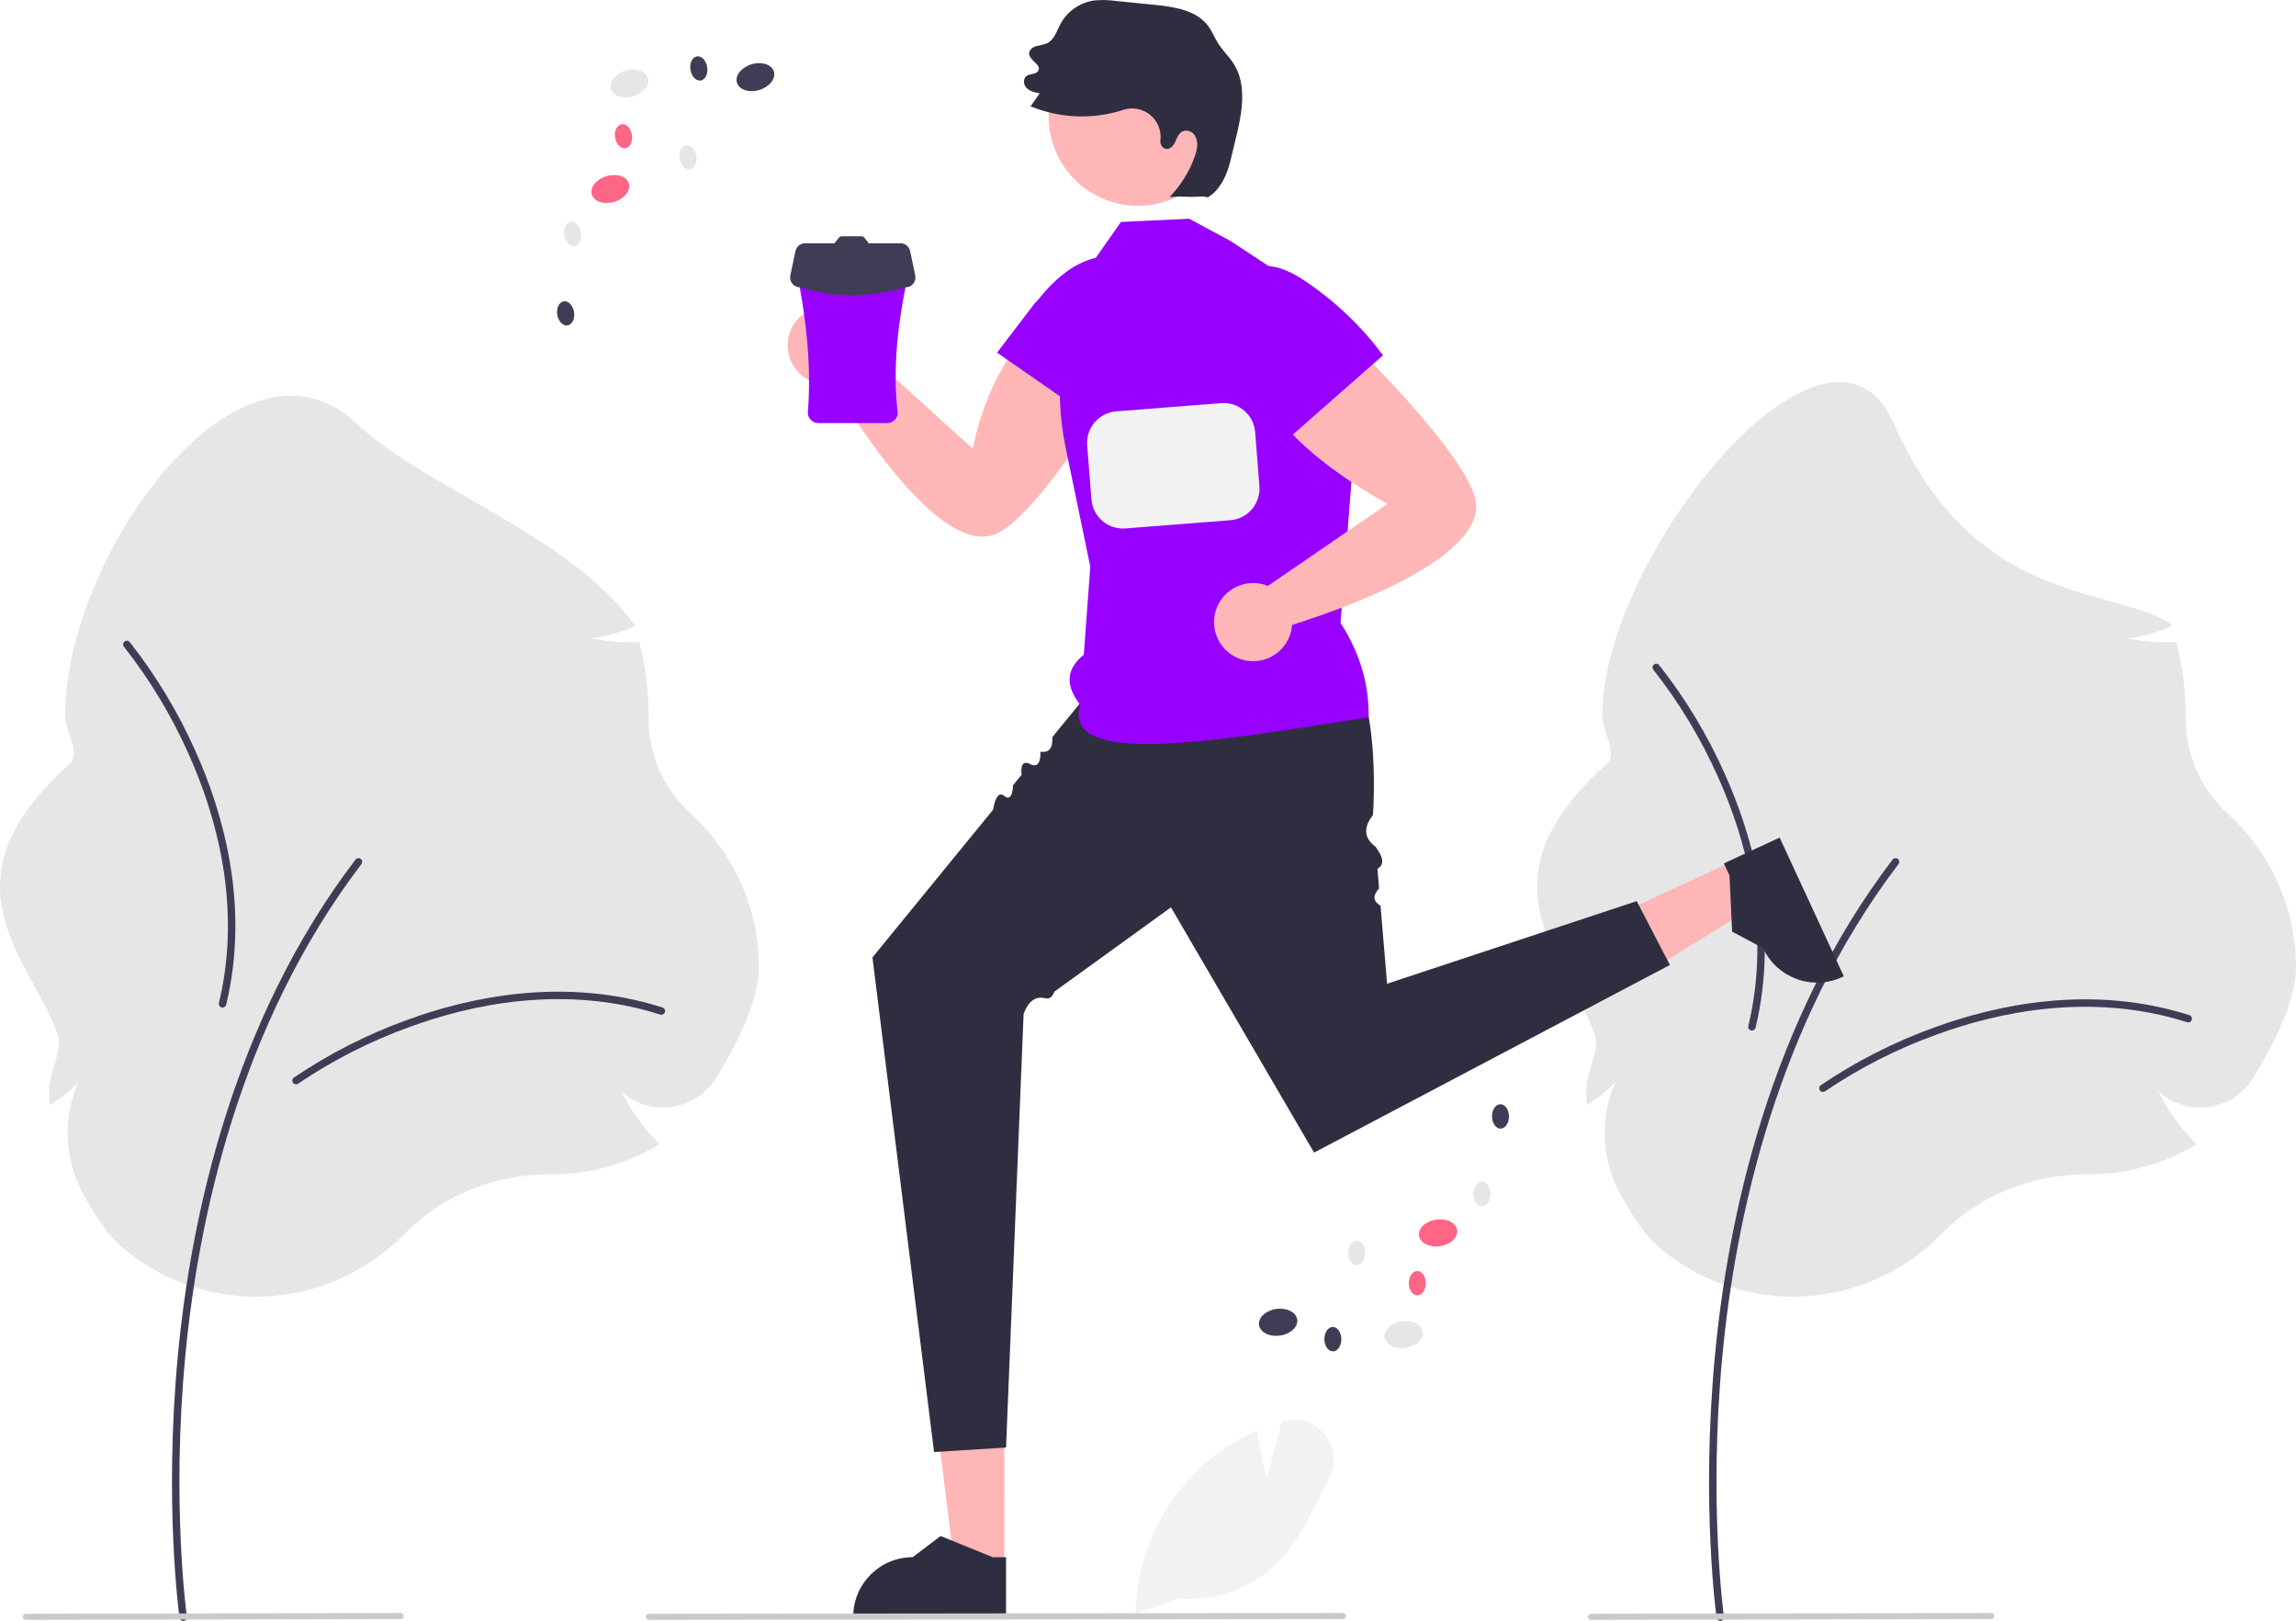
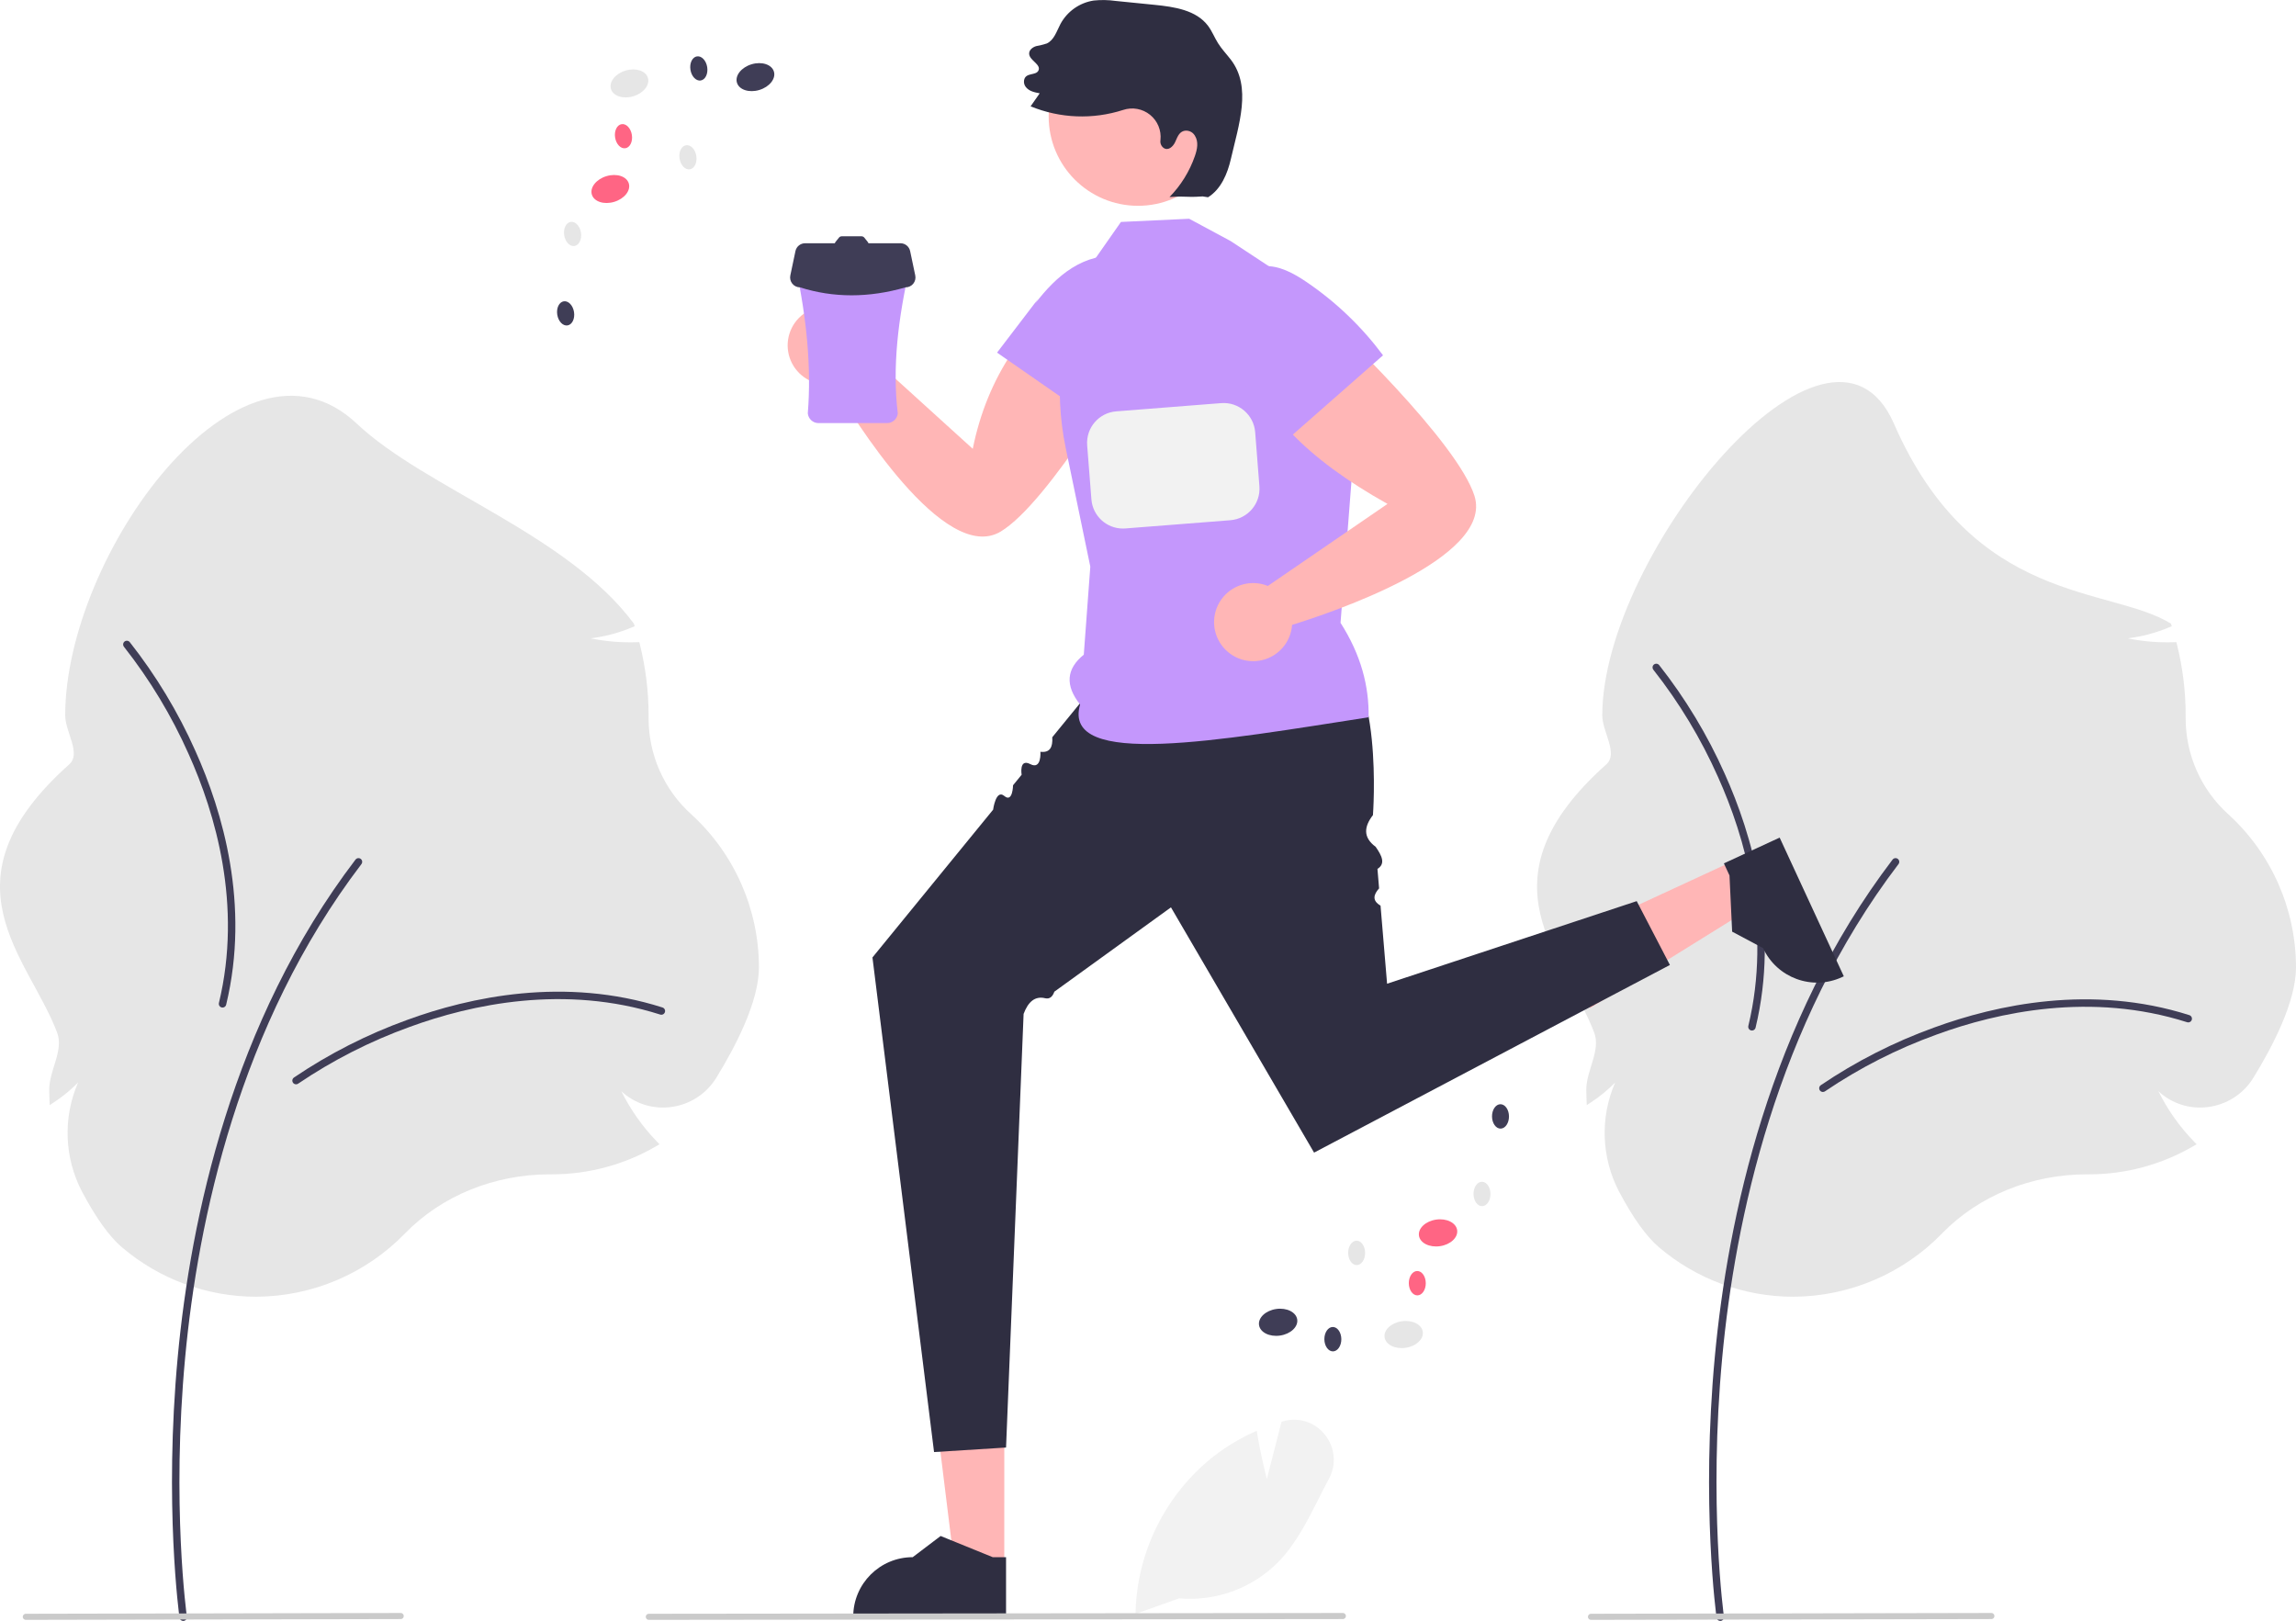
<svg xmlns="http://www.w3.org/2000/svg" data-name="Layer 1" width="899.238" height="634.838" viewBox="0 0 899.238 634.838">
  <path d="M262.541,640.287a81.057,81.057,0,0,1-52.681-19.453c-4.897-4.192-10.116-11.48-15.509-21.661a49.536,49.536,0,0,1-1.571-42.765,56.842,56.842,0,0,1-9.387,7.699l-1.716,1.142-.099-2.058c-.065-1.338-.098-2.672-.098-3.965,0-7.616,5.76-15.344,3.104-22.383-11.196-29.669-46.709-59.154,4.759-105.072,4.761-4.248-1.599-12.74-1.599-19.167,0-62.982,68.432-157.46,114.243-114.221,26.74,25.239,82.452,43.168,108.464,78.274l.344,1.04-1.015.411a61.223,61.223,0,0,1-16.267,4.327,77.569,77.569,0,0,0,18.138,1.52l.944-.033.23.917a114.743,114.743,0,0,1,3.406,27.766l-.004,1.012a50.592,50.592,0,0,0,16.713,37.723,81.244,81.244,0,0,1,26.506,59.951c0,13.352-9.075,30.879-16.688,43.231A24.445,24.445,0,0,1,424.812,566.016a23.873,23.873,0,0,1-19.267-6.224,78.949,78.949,0,0,0,13.923,19.711l1.039,1.07-1.29.751a80.998,80.998,0,0,1-40.832,11.027l-.84-.002c-21.782,0-42.457,8.438-56.724,23.152A81.673,81.673,0,0,1,262.541,640.287Z" transform="translate(-162.2069 -132.4272)" fill="#e6e6e6" />
  <path d="M233.956,767.265a1.458,1.458,0,0,1-1.441-1.252c-.062-.435-6.128-44.187-.68-102.335,5.032-53.701,21.19-131.05,69.594-194.575a1.458,1.458,0,1,1,2.319,1.767c-47.986,62.977-64.014,139.758-69.011,193.08-5.417,57.81.602,101.221.664,101.652a1.459,1.459,0,0,1-1.445,1.663Z" transform="translate(-162.2069 -132.4272)" fill="#3f3d56" />
  <path d="M278.153,557.1a1.458,1.458,0,0,1-.858-2.637,200.92,200.92,0,0,1,44.356-22.58c24.472-8.959,61.686-17.082,99.996-4.889a1.458,1.458,0,1,1-.884,2.778c-37.526-11.942-74.065-3.954-98.11,4.849a197.62,197.62,0,0,0-43.645,22.2A1.452,1.452,0,0,1,278.153,557.1Z" transform="translate(-162.2069 -132.4272)" fill="#3f3d56" />
  <path d="M864.541,640.287a81.057,81.057,0,0,1-52.681-19.453c-4.897-4.192-10.116-11.48-15.509-21.661a49.536,49.536,0,0,1-1.571-42.765,56.842,56.842,0,0,1-9.387,7.699l-1.716,1.142-.099-2.058c-.065-1.338-.098-2.672-.098-3.965,0-7.616,5.76-15.344,3.104-22.383-11.196-29.669-46.709-59.154,4.759-105.072,4.761-4.248-1.599-12.74-1.599-19.167,0-62.982,89.015-171.942,114.243-114.221,31.113,71.185,84.717,63.571,108.464,78.274l.344,1.04-1.015.411a61.223,61.223,0,0,1-16.267,4.327,77.569,77.569,0,0,0,18.138,1.52l.944-.033.23.917a114.743,114.743,0,0,1,3.406,27.766l-.004,1.012a50.592,50.592,0,0,0,16.713,37.723,81.244,81.244,0,0,1,26.506,59.951c0,13.352-9.075,30.879-16.688,43.231a24.445,24.445,0,0,1-17.945,11.494,23.873,23.873,0,0,1-19.267-6.224,78.949,78.949,0,0,0,13.923,19.711l1.039,1.07-1.29.751a80.998,80.998,0,0,1-40.832,11.027l-.84-.002c-21.782,0-42.457,8.438-56.724,23.152A81.673,81.673,0,0,1,864.541,640.287Z" transform="translate(-162.2069 -132.4272)" fill="#e6e6e6" />
  <path d="M835.956,767.265a1.458,1.458,0,0,1-1.441-1.252c-.062-.435-6.128-44.187-.68-102.335,5.032-53.701,21.19-131.05,69.594-194.575a1.458,1.458,0,1,1,2.319,1.767c-47.986,62.977-64.014,139.758-69.011,193.08-5.417,57.81.602,101.221.664,101.652a1.459,1.459,0,0,1-1.445,1.663Z" transform="translate(-162.2069 -132.4272)" fill="#3f3d56" />
  <path d="M876.153,560.1a1.458,1.458,0,0,1-.858-2.637,200.92,200.92,0,0,1,44.356-22.58c24.472-8.959,61.686-17.082,99.996-4.889a1.458,1.458,0,1,1-.884,2.778c-37.526-11.942-74.065-3.954-98.11,4.849a197.62,197.62,0,0,0-43.645,22.2A1.452,1.452,0,0,1,876.153,560.1Z" transform="translate(-162.2069 -132.4272)" fill="#3f3d56" />
  <path d="M809.433,393.925a1.458,1.458,0,0,1,2.568-1.046,200.921,200.921,0,0,1,25.715,42.615c10.698,23.763,21.48,60.295,12.077,99.384a1.458,1.458,0,1,1-2.834-.682c9.209-38.288-1.39-74.157-11.902-97.506a197.62,197.62,0,0,0-25.286-41.933A1.452,1.452,0,0,1,809.433,393.925Z" transform="translate(-162.2069 -132.4272)" fill="#3f3d56" />
  <path d="M210.433,384.925a1.458,1.458,0,0,1,2.568-1.046,200.921,200.921,0,0,1,25.715,42.615c10.698,23.763,21.48,60.295,12.077,99.384a1.458,1.458,0,1,1-2.834-.682c9.209-38.288-1.39-74.157-11.902-97.506a197.62,197.62,0,0,0-25.286-41.933A1.452,1.452,0,0,1,210.433,384.925Z" transform="translate(-162.2069 -132.4272)" fill="#3f3d56" />
  <path d="M612.807,237.555a15.666,15.666,0,0,0-25.187,3.852c-23.719,16.508-38.756,38.626-44.43,66.798l-42.079-38.178a15.297,15.297,0,1,0-12.64,12.759c7.725,13.112,43.555,71.097,65.669,57.821,18.588-11.159,51.598-66.446,61.296-84.782A15.668,15.668,0,0,0,612.807,237.555Z" transform="translate(-162.2069 -132.4272)" fill="#ffb6b6" />
-   <path d="M614.152,262.874c2.113-5.727,3.806-12.04,1.974-17.863-2.015-6.404-8.206-10.989-14.827-12.105s-13.501.881-19.193,4.441c-5.692,3.56-10.321,8.588-14.434,13.894l1.101-1.753q-8.031,10.522-16.062,21.043,20.384,14.162,40.768,28.324A124.358,124.358,0,0,0,614.152,262.874Z" transform="translate(-162.2069 -132.4272)" fill="#9800ff" />
+   <path d="M614.152,262.874c2.113-5.727,3.806-12.04,1.974-17.863-2.015-6.404-8.206-10.989-14.827-12.105s-13.501.881-19.193,4.441c-5.692,3.56-10.321,8.588-14.434,13.894l1.101-1.753q-8.031,10.522-16.062,21.043,20.384,14.162,40.768,28.324A124.358,124.358,0,0,0,614.152,262.874Z" transform="translate(-162.2069 -132.4272)" fill="#c497fc" />
  <polygon points="393.337 613.616 373.873 613.615 364.613 538.535 393.341 538.536 393.337 613.616" fill="#ffb6b6" />
  <path d="M556.23,766.349l-59.857-.002v-.757A23.299,23.299,0,0,1,519.671,742.292h.001l10.934-8.295,20.4,8.296,5.225 0Z" transform="translate(-162.2069 -132.4272)" fill="#2f2e41" />
  <polygon points="678.864 337.19 687.034 354.856 622.78 394.782 610.72 368.707 678.864 337.19" fill="#ffb6b6" />
  <path d="M859.212,460.469l25.128,54.327-.687.318a23.299,23.299,0,0,1-30.926-11.364l-.001-.001L840.607,497.308l-1.035-21.998-2.194-4.742Z" transform="translate(-162.2069 -132.4272)" fill="#2f2e41" />
  <ellipse cx="408.73" cy="165.097" rx="7.557" ry="5.257" transform="translate(-192.4157 -7.95132) rotate(-16.70778)" fill="#e6e6e6" />
  <ellipse cx="458.074" cy="162.636" rx="7.557" ry="5.257" transform="translate(-189.6248 6.13058) rotate(-16.70778)" fill="#3f3d56" />
  <ellipse cx="401.247" cy="206.449" rx="7.557" ry="5.257" transform="matrix(0.95778, -0.28749, 0.28749, 0.95778, -204.6199, -8.35704)" fill="#ff6584" />
  <ellipse cx="386.456" cy="224.051" rx="3.322" ry="4.776" transform="translate(-192.1118 -70.21136) rotate(-8.86277)" fill="#e6e6e6" />
  <ellipse cx="383.741" cy="255.156" rx="3.322" ry="4.776" transform="translate(-196.9366 -70.25829) rotate(-8.86277)" fill="#3f3d56" />
  <ellipse cx="431.642" cy="194.022" rx="3.322" ry="4.776" transform="matrix(0.98806, -0.15407, 0.15407, 0.98806, -186.9459, -63.60822)" fill="#e6e6e6" />
  <ellipse cx="406.398" cy="185.77" rx="3.322" ry="4.776" transform="translate(-185.9758 -67.5961) rotate(-8.86277)" fill="#ff6584" />
  <ellipse cx="435.903" cy="159.23" rx="3.322" ry="4.776" transform="translate(-181.5346 -63.36712) rotate(-8.86277)" fill="#3f3d56" />
  <ellipse cx="711.963" cy="655.093" rx="7.557" ry="5.257" transform="translate(-249.1094 -23.09257) rotate(-8.27826)" fill="#e6e6e6" />
  <ellipse cx="662.791" cy="650.295" rx="7.557" ry="5.257" transform="translate(-248.9309 -30.22231) rotate(-8.27826)" fill="#3f3d56" />
  <ellipse cx="725.427" cy="615.285" rx="7.557" ry="5.257" transform="translate(-243.2375 -21.56871) rotate(-8.27826)" fill="#ff6584" />
  <ellipse cx="742.638" cy="600.042" rx="3.322" ry="4.776" transform="translate(-166.7229 -126.7946) rotate(-0.43325)" fill="#e6e6e6" />
  <ellipse cx="749.884" cy="569.67" rx="3.322" ry="4.776" transform="translate(-166.493 -126.7407) rotate(-0.43325)" fill="#3f3d56" />
  <ellipse cx="693.539" cy="623.122" rx="3.322" ry="4.776" transform="translate(-166.8988 -127.1652) rotate(-0.43325)" fill="#e6e6e6" />
  <ellipse cx="717.3" cy="634.986" rx="3.322" ry="4.776" transform="matrix(0.99997, -0.00756, 0.00756, 0.99997, -166.9879, -126.9852)" fill="#ff6584" />
  <ellipse cx="684.223" cy="656.914" rx="3.322" ry="4.776" transform="translate(-167.1546 -127.2347) rotate(-0.43325)" fill="#3f3d56" />
  <path d="M586.157,406.683,574.327,421.17c.269,3.924-.968,6.166-4.642,5.684,0,0,.548,7.184-3.953,4.841s-3.398,4.161-3.398,4.161L558.971,439.975s-.105,7.006-3.423,4.192-4.381,5.366-4.381,5.366l-4.221,5.17L503.907,507.408l24.126,193.714,28.198-1.77,6.873-169.825c1.753-4.683,4.414-7.136,8.482-6.134,1.822.399,2.888-.697,3.559-2.573l3.242-2.344,42.433-30.684,56.05,96.058L816.231,510.353l-13-25-97.768,32.346-2.564-30.587c-3.341-1.945-2.779-4.27-.566-6.756l-.64-7.632c3.315-2.034,1.672-5.258-.726-8.664-5.007-3.697-4.516-7.909-1.039-12.399,0,0,4.392-57.452-16.898-65.379S586.157,406.683,586.157,406.683Z" transform="translate(-162.2069 -132.4272)" fill="#2f2e41" />
-   <path d="M627.95,218.101,601.231,219.352l-14,20,0,0a111.047,111.047,0,0,0-7.641,68.494l9.641,46.506-2.554,34.486c-6.844,5.521-7.413,12.013-1.446,19.514-7.347,25.35,55.172,13.941,113,5,.2-12.078-2.93-24.376-11-37l7.781-100.757L666.231,241.352l-22.028-14.507Z" transform="translate(-162.2069 -132.4272)" fill="#9800ff" />
+   <path d="M627.95,218.101,601.231,219.352l-14,20,0,0a111.047,111.047,0,0,0-7.641,68.494l9.641,46.506-2.554,34.486c-6.844,5.521-7.413,12.013-1.446,19.514-7.347,25.35,55.172,13.941,113,5,.2-12.078-2.93-24.376-11-37l7.781-100.757L666.231,241.352l-22.028-14.507Z" transform="translate(-162.2069 -132.4272)" fill="#c497fc" />
  <path d="M652.955,245.737a15.666,15.666,0,0,0-2.067,25.396c3.224,20.916,23.248,41.065,54.737,58.65l-46.861,32.128a15.297,15.297,0,1,0,9.496,15.244c14.541-4.489,79.231-25.965,71.42-50.546-6.566-20.662-52.739-65.544-68.341-79.213A15.668,15.668,0,0,0,652.955,245.737Z" transform="translate(-162.2069 -132.4272)" fill="#ffb6b6" />
  <path d="M601.994,339.432a12.392,12.392,0,0,1-12.332-11.422l-1.659-21.155a12.39,12.39,0,0,1,11.383-13.321l41.094-3.223a12.39,12.39,0,0,1,13.32,11.383l1.659,21.155a12.39,12.39,0,0,1-11.383,13.321l-41.094,3.223Q602.486,339.432,601.994,339.432Z" transform="translate(-162.2069 -132.4272)" fill="#f2f2f2" />
  <circle cx="445.701" cy="45.618" r="34.984" fill="#ffb6b6" />
  <path d="M644.257,155.781c-1.658-2.152-3.555-4.128-4.999-6.43-1.39-2.216-2.339-4.703-3.906-6.797-4.634-6.194-13.25-7.461-20.947-8.232q-7.624-.764-15.247-1.528a35.253,35.253,0,0,0-8.62-.156,17.892,17.892,0,0,0-13.002,9.188c-1.489,2.818-2.484,6.329-5.387,7.644a34.81,34.81,0,0,1-4.173,1.037c-1.372.425-2.751,1.521-2.699,2.957.095,2.658,4.784,4.179,3.64,6.58-1.01,2.12-5.057.616-5.631,3.817a3.364,3.364,0,0,0,.672,2.636c1.305,1.671,3.446,2.106,5.453,2.475l-3.565,5.098a52.765,52.765,0,0,0,36.265,1.408,11.155,11.155,0,0,1,14.599,11.788l-.016.145a3.127,3.127,0,0,0,1.255,2.954c1.809,1.229,3.646-.495,4.467-2.202.834-1.736,1.388-3.842,3.407-4.45a3.924,3.924,0,0,1,4.345,1.82c1.57,2.464.925,5.404.022,8.012a43.261,43.261,0,0,1-9.937,16.053c7.601-.503,5.377.259,12.978-.244l2.12.33c5.086-3.173,7.607-9.21,8.948-15.053C647.34,181.375,652.556,166.553,644.257,155.781Z" transform="translate(-162.2069 -132.4272)" fill="#2f2e41" />
-   <path d="M673.919,242.873c-5.052-3.427-10.773-6.587-16.866-6.208-6.701.418-12.639,5.326-15.312,11.484s-2.389,13.317-.301,19.697,5.856,12.082,10.019,17.349l-1.437-1.49q8.284,10.324,16.568,20.647,18.645-16.385,37.289-32.769A124.358,124.358,0,0,0,673.919,242.873Z" transform="translate(-162.2069 -132.4272)" fill="#9800ff" />
+   <path d="M673.919,242.873c-5.052-3.427-10.773-6.587-16.866-6.208-6.701.418-12.639,5.326-15.312,11.484s-2.389,13.317-.301,19.697,5.856,12.082,10.019,17.349l-1.437-1.49q8.284,10.324,16.568,20.647,18.645-16.385,37.289-32.769A124.358,124.358,0,0,0,673.919,242.873Z" transform="translate(-162.2069 -132.4272)" fill="#c497fc" />
  <path d="M606.938,764.509l.015-.697a80.529,80.529,0,0,1,30.112-60.643,78.132,78.132,0,0,1,16.786-10.115l.572-.255.098.618c1.162,7.38,3.001,14.913,3.858,18.256l5.744-22.414.638-.184a15.272,15.272,0,0,1,16.303,5.209,15.534,15.534,0,0,1,1.612,17.332c-1.339,2.495-2.655,5.097-3.928,7.614-4.374,8.649-8.897,17.593-15.487,24.542a48.675,48.675,0,0,1-39.259,14.645Z" transform="translate(-162.2069 -132.4272)" fill="#f2f2f2" />
  <path d="M688.106,766.532l-271.75.307a1.191,1.191,0,1,1,0-2.381l271.75-.307a1.191,1.191,0,1,1,0,2.381Z" transform="translate(-162.2069 -132.4272)" fill="#cacaca" />
  <path d="M942.106,766.532l-156.75.307a1.191,1.191,0,1,1,0-2.381l156.75-.307a1.191,1.191,0,1,1,0,2.381Z" transform="translate(-162.2069 -132.4272)" fill="#cacaca" />
  <path d="M319.106,766.532l-146.75.307a1.191,1.191,0,1,1,0-2.381l146.75-.307a1.191,1.191,0,1,1,0,2.381Z" transform="translate(-162.2069 -132.4272)" fill="#cacaca" />
-   <path d="M478.055,232.696a4.172,4.172,0,0,0-4.159,4.514c4.262,20.083,6.136,39.235,4.692,57.091a4.196,4.196,0,0,0,4.158,3.831h26.92a4.196,4.196,0,0,0,4.158-3.831c-2.175-18.011.125-37.242,4.692-57.091a4.172,4.172,0,0,0-4.158-4.514Z" transform="translate(-162.2069 -132.4272)" fill="#9800ff" />
+   <path d="M478.055,232.696a4.172,4.172,0,0,0-4.159,4.514c4.262,20.083,6.136,39.235,4.692,57.091a4.196,4.196,0,0,0,4.158,3.831h26.92a4.196,4.196,0,0,0,4.158-3.831c-2.175-18.011.125-37.242,4.692-57.091a4.172,4.172,0,0,0-4.158-4.514Z" transform="translate(-162.2069 -132.4272)" fill="#c497fc" />
  <path d="M520.673,240.305l-2.008-9.54a3.864,3.864,0,0,0-3.781-3.068H502.346a1.384,1.384,0,0,0-.236-.459l-1.393-1.741a1.401,1.401,0,0,0-1.094-.526h-7.741a1.401,1.401,0,0,0-1.094.526l-1.393,1.741a1.384,1.384,0,0,0-.236.459H477.53a3.864,3.864,0,0,0-3.781,3.068l-2.008,9.54a3.864,3.864,0,0,0,3.781,4.66q19.699,6.242,41.37,0A3.864,3.864,0,0,0,520.673,240.305Z" transform="translate(-162.2069 -132.4272)" fill="#3f3d56" />
</svg>
